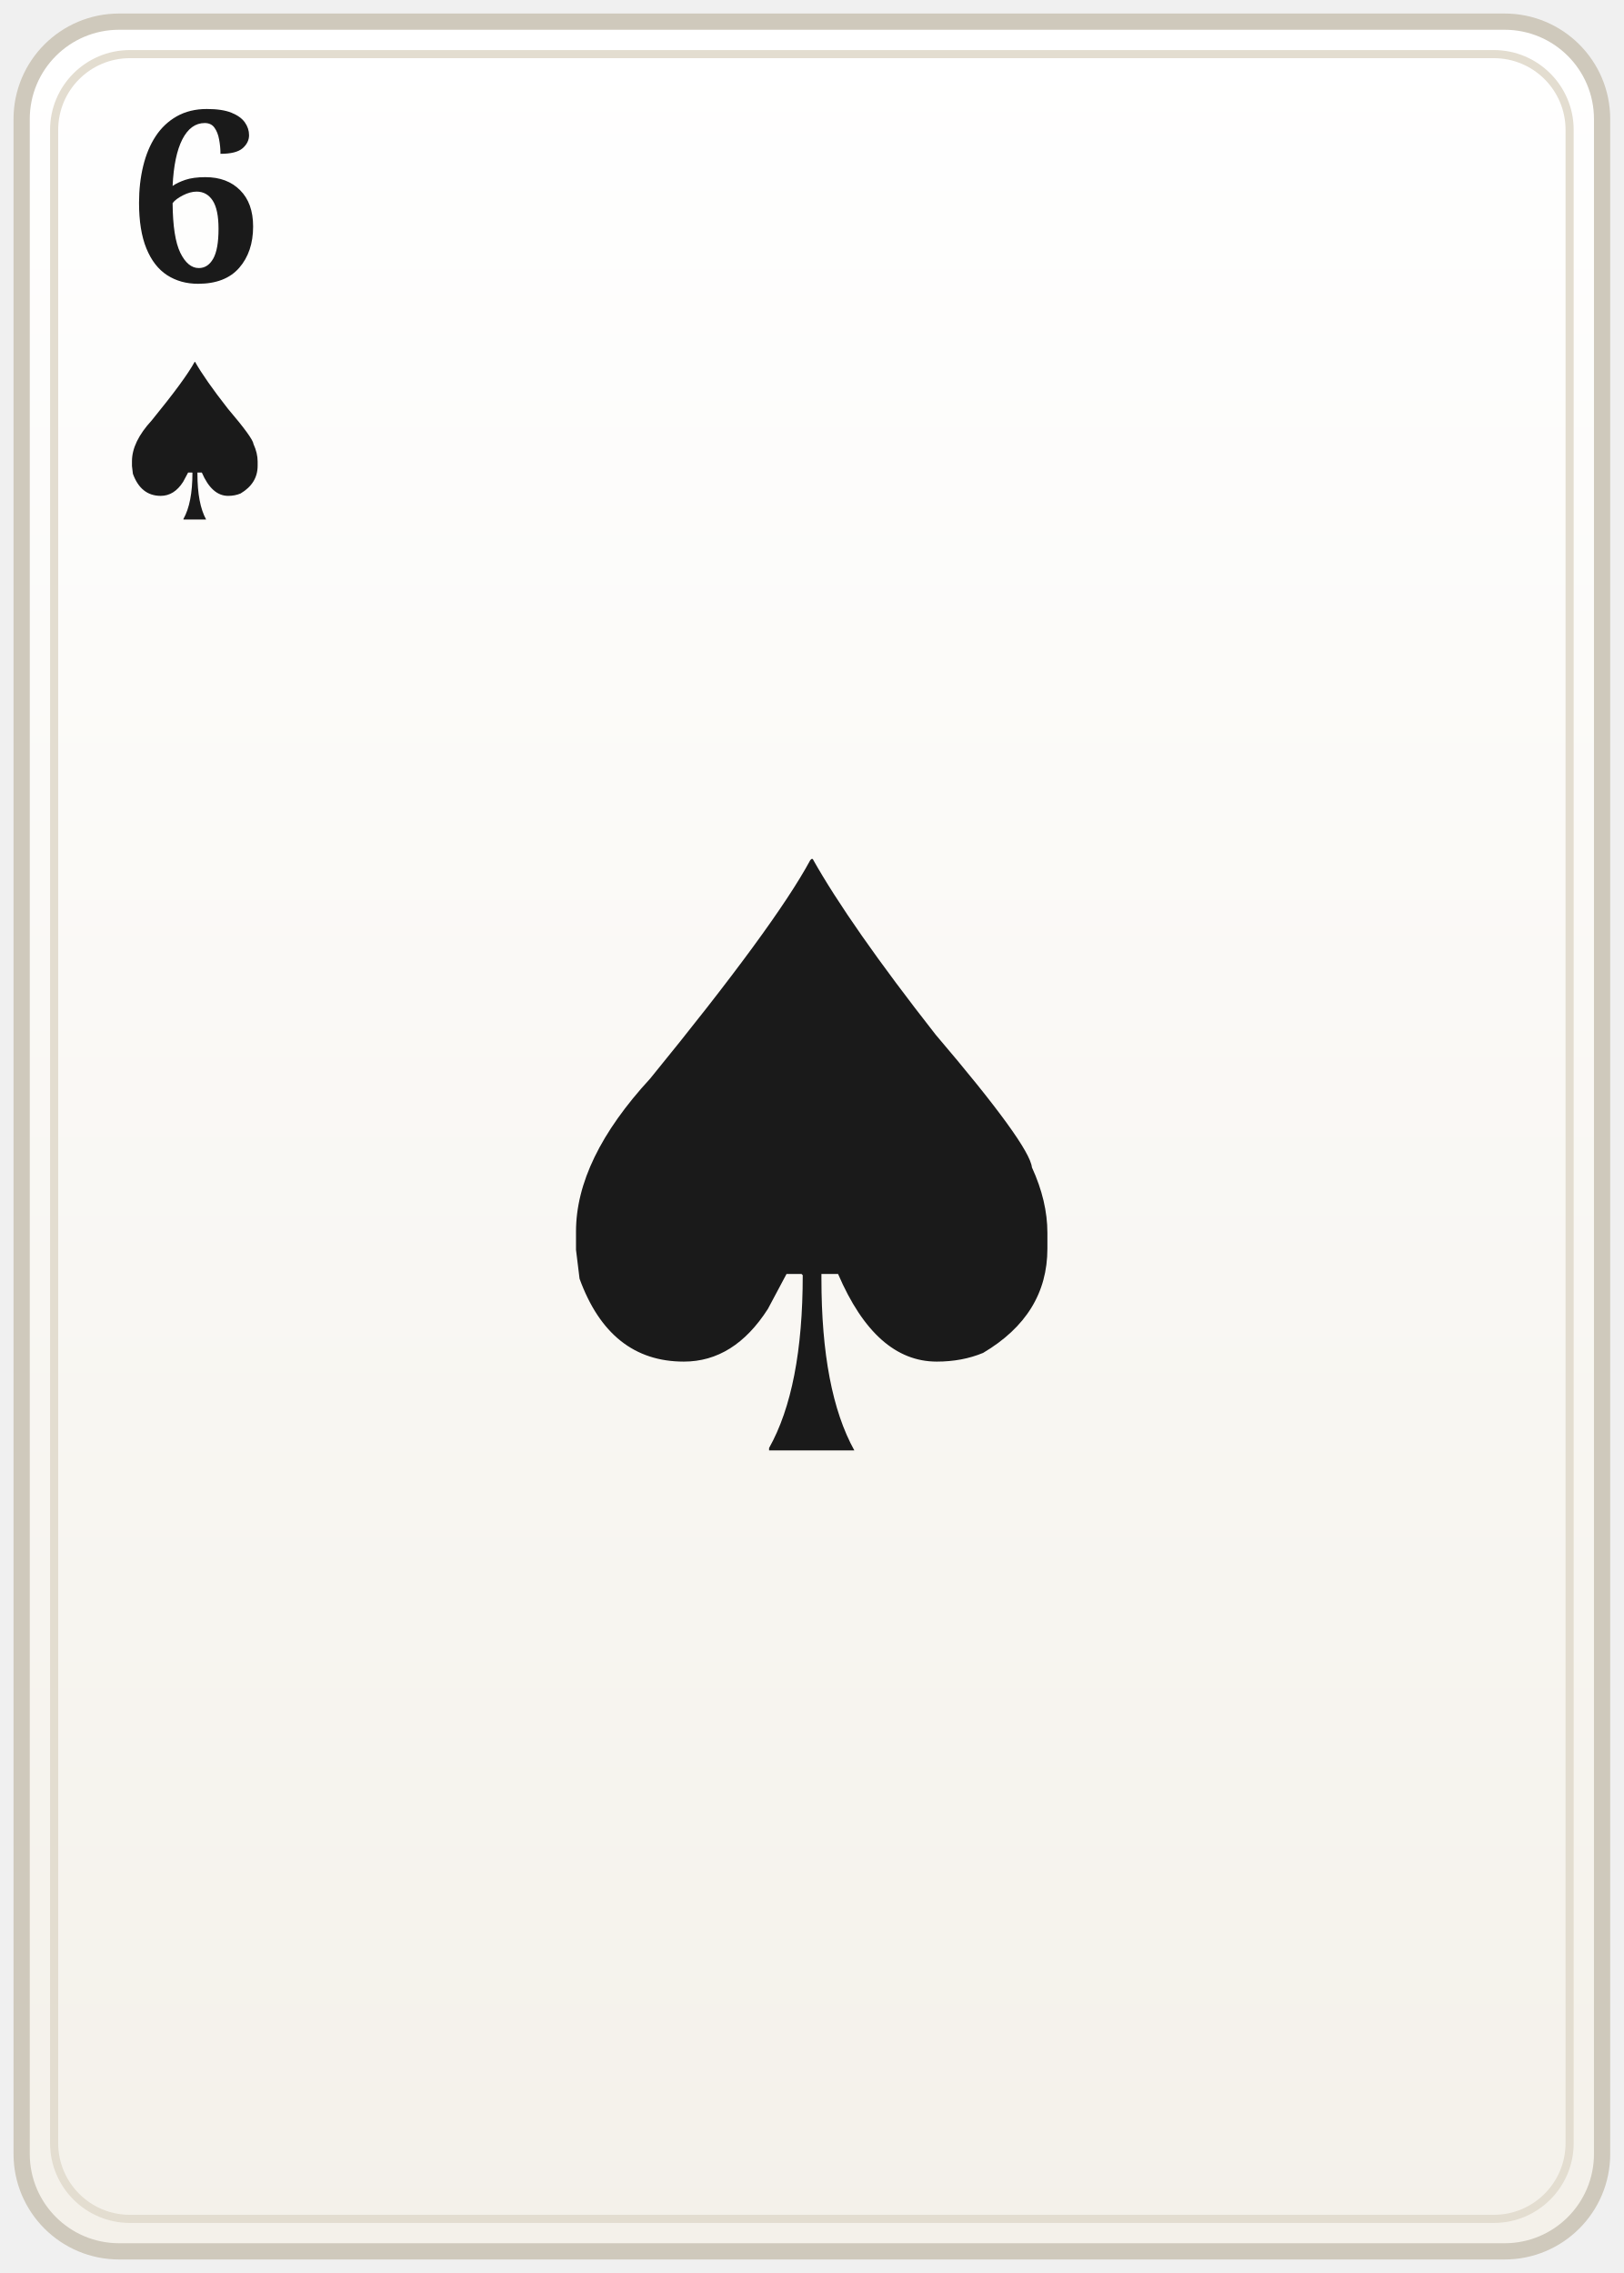
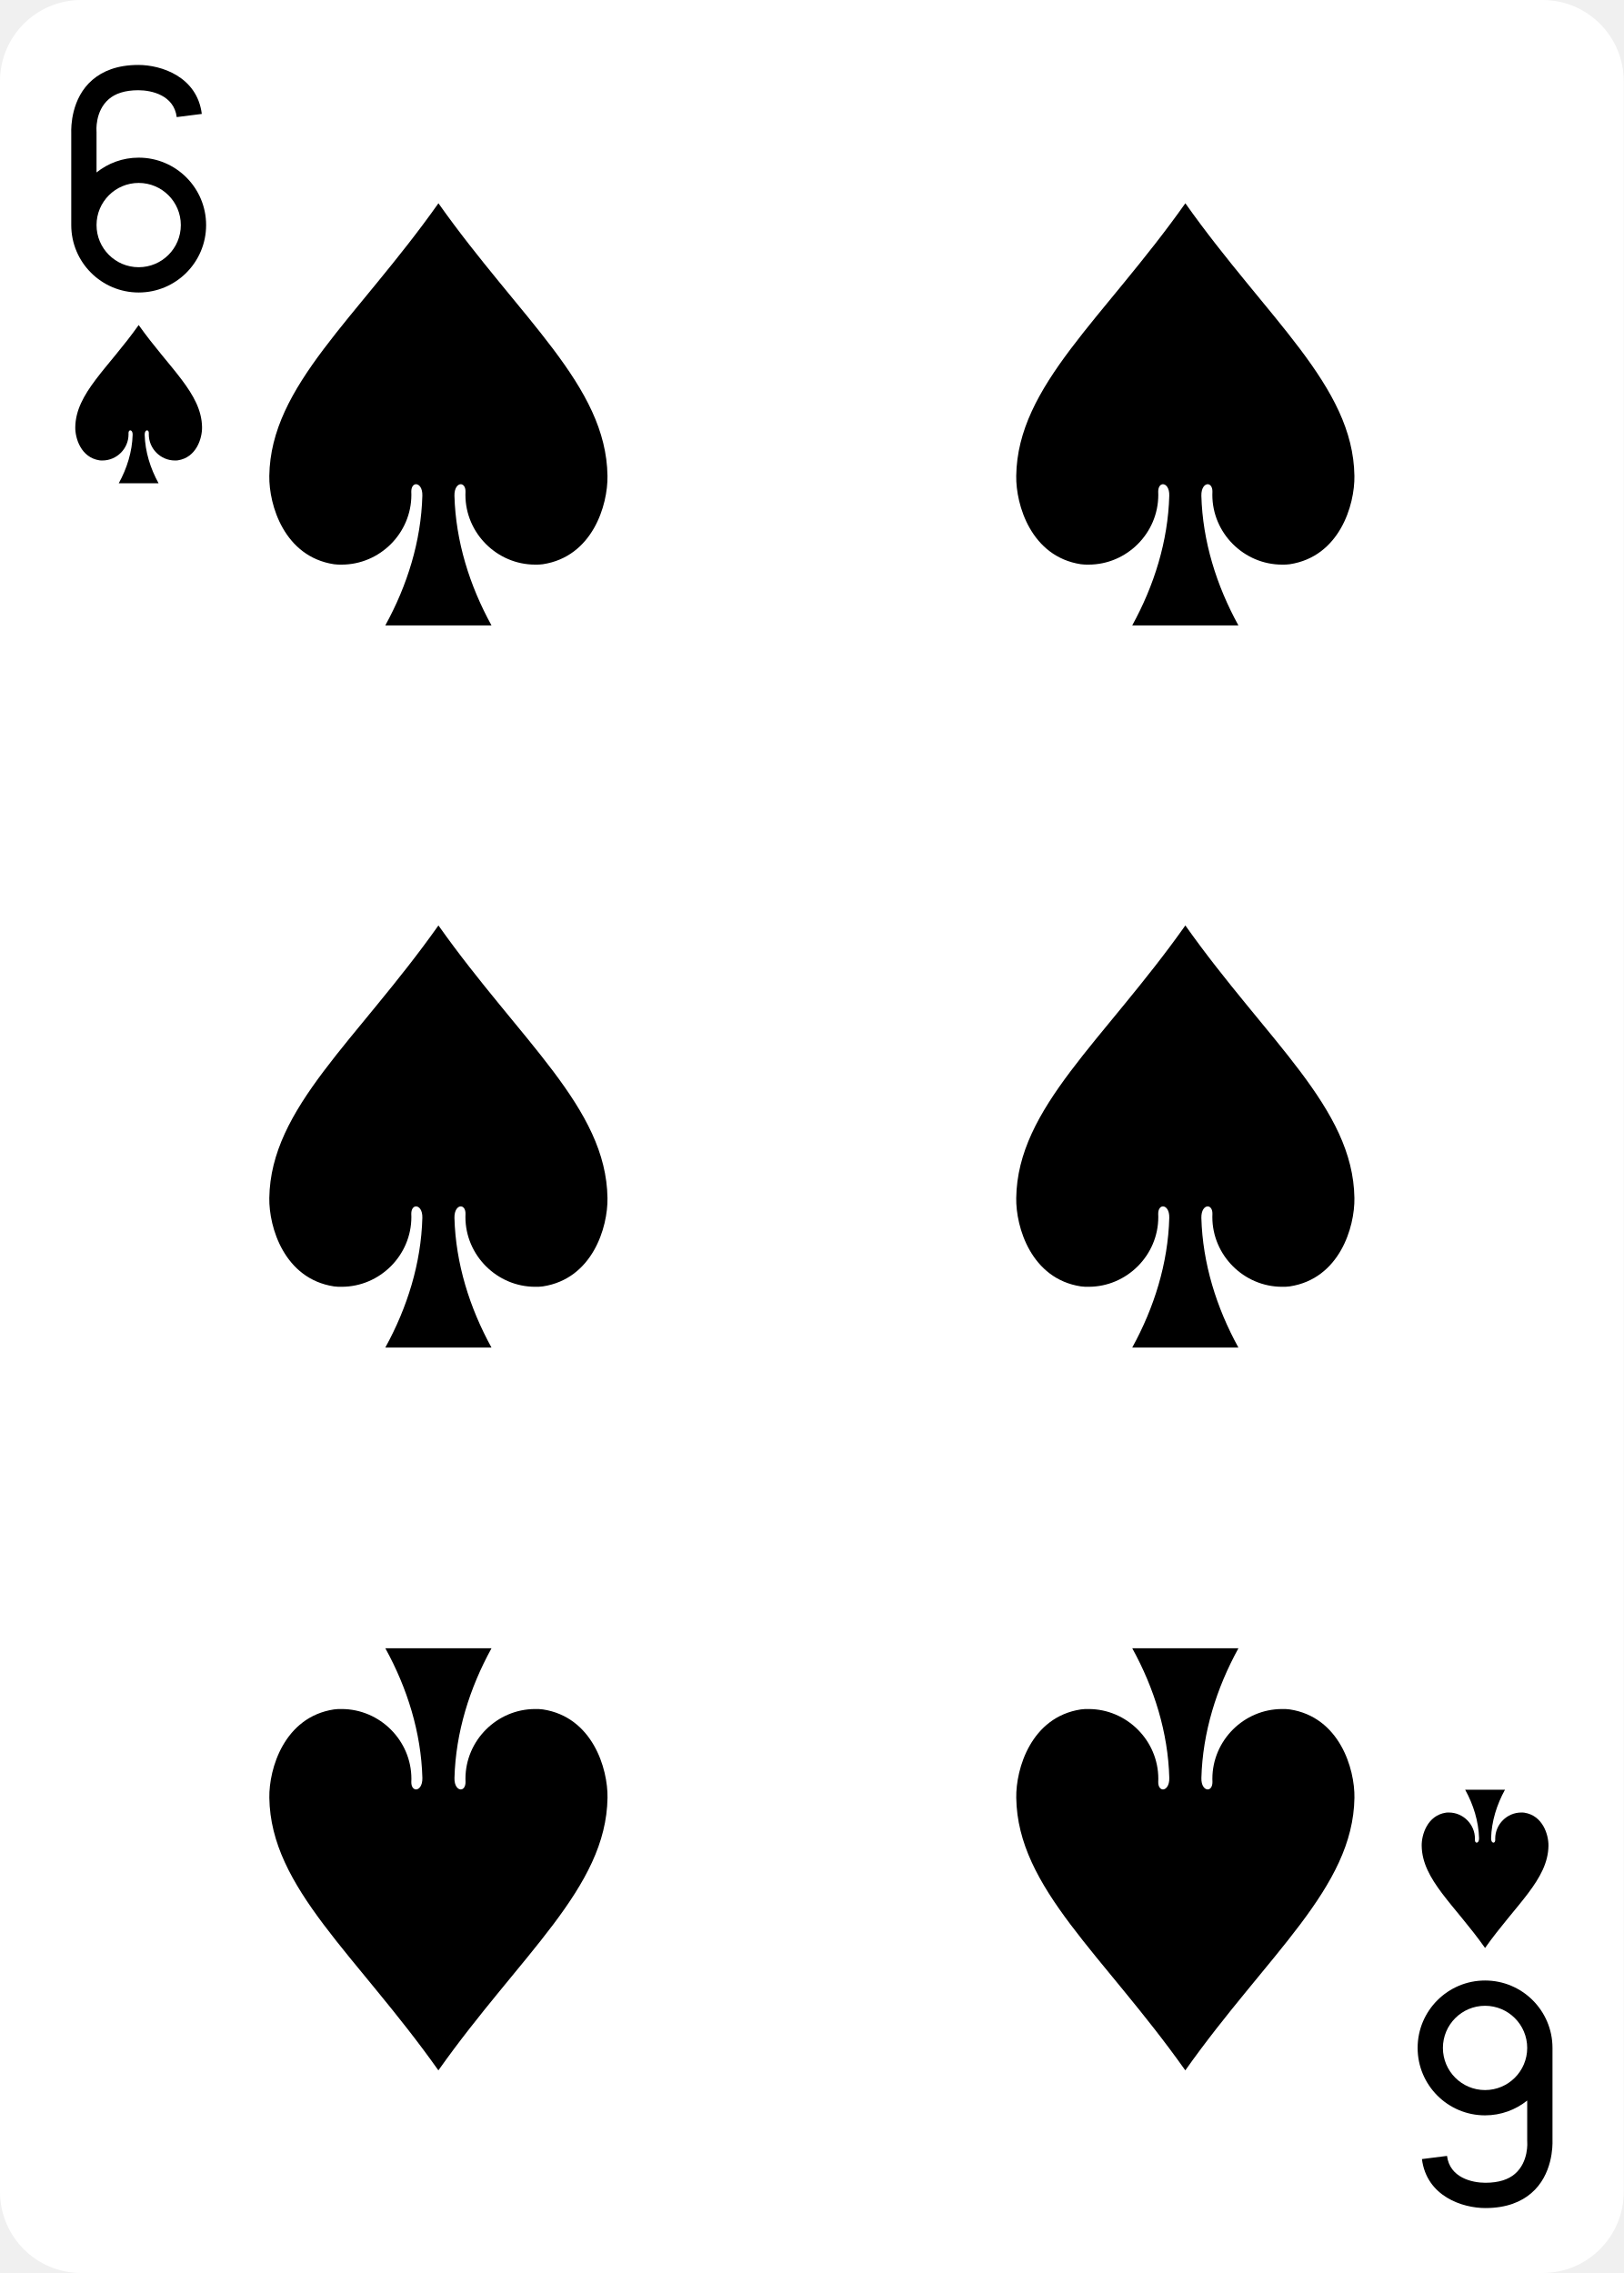
- <svg xmlns="http://www.w3.org/2000/svg" viewBox="0 0 300 420" width="300" height="420">
-   <defs>
-     <linearGradient id="face" x1="0" y1="0" x2="0" y2="1">
-       <stop offset="0%" stop-color="#ffffff" />
-       <stop offset="100%" stop-color="#f4f1ea" />
-     </linearGradient>
-   </defs>
-   <rect x="4" y="4" width="292" height="412" rx="18" fill="url(#face)" stroke="#cfc9bc" stroke-width="3" />
-   <rect x="10" y="10" width="280" height="400" rx="14" fill="none" stroke="#e3ddd0" stroke-width="1.5" />
-   <g transform="rotate(180 270 390)">
-     <text x="36" y="52" font-family="Georgia, serif" font-size="44" font-weight="bold" fill="#1a1a1a" text-anchor="middle">6</text>
-     <text x="36" y="96" font-family="Georgia, serif" font-size="40" fill="#1a1a1a" text-anchor="middle">♠</text>
+ <svg xmlns="http://www.w3.org/2000/svg" width="100%" height="100%" viewBox="0 0 1500 2100" version="1.1" xml:space="preserve" style="fill-rule:evenodd;clip-rule:evenodd;stroke-linejoin:round;stroke-miterlimit:2;">
+   <g transform="matrix(2,0,0,2,0,0)">
+     <path d="M750,37.5C750,16.803 733.197,0 712.5,0L37.5,0C16.803,0 0,16.803 0,37.5L0,1012.5C0,1033.197 16.803,1050 37.5,1050L712.5,1050C733.197,1050 750,1033.197 750,1012.5L750,37.5Z" style="fill:white;" />
  </g>
-   <g>
-     <text x="36" y="52" font-family="Georgia, serif" font-size="44" font-weight="bold" fill="#1a1a1a" text-anchor="middle">6</text>
-     <text x="36" y="96" font-family="Georgia, serif" font-size="40" fill="#1a1a1a" text-anchor="middle">♠</text>
+   <g id="spades">
+     <g>
+       <g>
+         <g id="b" transform="matrix(-71.44049,0,-0,-71.44049,24663.953,13930.658)">
+           <path d="M339.569,168.222C340.627,169.718 341.738,170.578 341.755,171.747C341.761,172.125 341.562,172.792 340.919,172.89C340.887,172.895 340.854,172.895 340.82,172.895C340.326,172.895 339.918,172.488 339.918,171.993L339.919,171.951C339.92,171.888 339.89,171.855 339.857,171.855C339.819,171.856 339.774,171.903 339.776,172.004C339.792,172.592 339.971,173.165 340.255,173.681L338.882,173.681C339.166,173.165 339.345,172.592 339.361,172.004C339.364,171.903 339.319,171.856 339.28,171.855C339.247,171.855 339.218,171.888 339.218,171.951L339.219,171.993C339.219,172.488 338.812,172.895 338.317,172.895C338.284,172.895 338.251,172.895 338.218,172.89C337.576,172.792 337.376,172.125 337.382,171.747C337.399,170.578 338.511,169.718 339.569,168.222Z" />
+         </g>
+         <g id="b1" transform="matrix(-71.44049,0,-0,-71.44049,25353.953,13930.658)">
+           <path d="M339.569,168.222C340.627,169.718 341.738,170.578 341.755,171.747C341.761,172.125 341.562,172.792 340.919,172.89C340.887,172.895 340.854,172.895 340.82,172.895C340.326,172.895 339.918,172.488 339.918,171.993L339.919,171.951C339.92,171.888 339.89,171.855 339.857,171.855C339.819,171.856 339.774,171.903 339.776,172.004C339.792,172.592 339.971,173.165 340.255,173.681L338.882,173.681C339.166,173.165 339.345,172.592 339.361,172.004C339.364,171.903 339.319,171.856 339.28,171.855C339.247,171.855 339.218,171.888 339.218,171.951L339.219,171.993C339.219,172.488 338.812,172.895 338.317,172.895C338.284,172.895 338.251,172.895 338.218,172.89C337.576,172.792 337.376,172.125 337.382,171.747C337.399,170.578 338.511,169.718 339.569,168.222Z" />
+         </g>
+         <g id="b2" transform="matrix(71.44049,0,0,71.44049,-23853.953,-11830.058)">
+           <path d="M339.569,168.222C340.627,169.718 341.738,170.578 341.755,171.747C341.761,172.125 341.562,172.792 340.919,172.89C340.887,172.895 340.854,172.895 340.82,172.895C340.326,172.895 339.918,172.488 339.918,171.993L339.919,171.951C339.92,171.888 339.89,171.855 339.857,171.855C339.819,171.856 339.774,171.903 339.776,172.004C339.792,172.592 339.971,173.165 340.255,173.681L338.882,173.681C339.166,173.165 339.345,172.592 339.361,172.004C339.364,171.903 339.319,171.856 339.28,171.855C339.247,171.855 339.218,171.888 339.218,171.951L339.219,171.993C339.219,172.488 338.812,172.895 338.317,172.895C338.284,172.895 338.251,172.895 338.218,172.89C337.576,172.792 337.376,172.125 337.382,171.747C337.399,170.578 338.511,169.718 339.569,168.222Z" />
+         </g>
+         <g id="b3" transform="matrix(71.44049,0,0,71.44049,-23163.953,-11830.058)">
+           <path d="M339.569,168.222C340.627,169.718 341.738,170.578 341.755,171.747C341.761,172.125 341.562,172.792 340.919,172.89C340.887,172.895 340.854,172.895 340.82,172.895C340.326,172.895 339.918,172.488 339.918,171.993L339.919,171.951C339.92,171.888 339.89,171.855 339.857,171.855C339.819,171.856 339.774,171.903 339.776,172.004C339.792,172.592 339.971,173.165 340.255,173.681L338.882,173.681C339.166,173.165 339.345,172.592 339.361,172.004C339.364,171.903 339.319,171.856 339.28,171.855C339.247,171.855 339.218,171.888 339.218,171.951L339.219,171.993C339.219,172.488 338.812,172.895 338.317,172.895C338.284,172.895 338.251,172.895 338.218,172.89C337.576,172.792 337.376,172.125 337.382,171.747C337.399,170.578 338.511,169.718 339.569,168.222Z" />
+         </g>
+         <g id="b4" transform="matrix(71.44049,0,0,71.44049,-23163.953,-11162.858)">
+           <path d="M339.569,168.222C340.627,169.718 341.738,170.578 341.755,171.747C341.761,172.125 341.562,172.792 340.919,172.89C340.887,172.895 340.854,172.895 340.82,172.895C340.326,172.895 339.918,172.488 339.918,171.993L339.919,171.951C339.92,171.888 339.89,171.855 339.857,171.855C339.819,171.856 339.774,171.903 339.776,172.004C339.792,172.592 339.971,173.165 340.255,173.681L338.882,173.681C339.166,173.165 339.345,172.592 339.361,172.004C339.364,171.903 339.319,171.856 339.28,171.855C339.247,171.855 339.218,171.888 339.218,171.951L339.219,171.993C339.219,172.488 338.812,172.895 338.317,172.895C338.284,172.895 338.251,172.895 338.218,172.89C337.576,172.792 337.376,172.125 337.382,171.747C337.399,170.578 338.511,169.718 339.569,168.222Z" />
+         </g>
+         <g id="b5" transform="matrix(71.44049,0,0,71.44049,-23853.953,-11162.858)">
+           <path d="M339.569,168.222C340.627,169.718 341.738,170.578 341.755,171.747C341.761,172.125 341.562,172.792 340.919,172.89C340.887,172.895 340.854,172.895 340.82,172.895C340.326,172.895 339.918,172.488 339.918,171.993L339.919,171.951C339.92,171.888 339.89,171.855 339.857,171.855C339.819,171.856 339.774,171.903 339.776,172.004C339.792,172.592 339.971,173.165 340.255,173.681L338.882,173.681C339.166,173.165 339.345,172.592 339.361,172.004C339.364,171.903 339.319,171.856 339.28,171.855C339.247,171.855 339.218,171.888 339.218,171.951L339.219,171.993C339.219,172.488 338.812,172.895 338.317,172.895C338.284,172.895 338.251,172.895 338.218,172.89C337.576,172.792 337.376,172.125 337.382,171.747C337.399,170.578 338.511,169.718 339.569,168.222Z" />
+         </g>
+       </g>
+       <g transform="matrix(2,0,0,2,0,0)">
+         <g id="b6" transform="matrix(13.39072,0,0,13.39072,-4483.019,-2102.467)">
+           <path d="M339.569,168.222C340.627,169.718 341.738,170.578 341.755,171.747C341.761,172.125 341.562,172.792 340.919,172.89C340.887,172.895 340.854,172.895 340.82,172.895C340.326,172.895 339.918,172.488 339.918,171.993L339.919,171.951C339.92,171.888 339.89,171.855 339.857,171.855C339.819,171.856 339.774,171.903 339.776,172.004C339.792,172.592 339.971,173.165 340.255,173.681L338.882,173.681C339.166,173.165 339.345,172.592 339.361,172.004C339.364,171.903 339.319,171.856 339.28,171.855C339.247,171.855 339.218,171.888 339.218,171.951L339.219,171.993C339.219,172.488 338.812,172.895 338.317,172.895C338.284,172.895 338.251,172.895 338.218,172.89C337.576,172.792 337.376,172.125 337.382,171.747C337.399,170.578 338.511,169.718 339.569,168.222Z" />
+         </g>
+         <g id="t" transform="matrix(7.786527,0,0,7.786527,-3070.02,-5.03937)">
+           <path d="M398.5,14L398.5,8.515C398.49,8.221 398.483,6.471 399.761,5.381C400.347,4.881 401.205,4.5 402.48,4.5C403.844,4.5 405.966,5.197 406.244,7.406L404.756,7.594C404.594,6.303 403.277,6 402.48,6C401.667,6 401.108,6.204 400.734,6.523C399.893,7.241 399.998,8.442 399.998,8.442L400,8.471L400,10.878C400.685,10.329 401.554,10 402.5,10C404.708,10 406.5,11.792 406.5,14C406.5,16.208 404.708,18 402.5,18C400.292,18 398.5,16.208 398.5,14ZM400,14C400,15.38 401.12,16.5 402.5,16.5C403.88,16.5 405,15.38 405,14C405,12.62 403.88,11.5 402.5,11.5C401.12,11.5 400,12.62 400,14Z" />
+         </g>
+         <g transform="matrix(0.720725,0,0,0.55625,-140.25,-311.6339)">
+           <rect x="236.22" y="614.173" width="94.488" height="188.976" style="fill:none;" />
+         </g>
+         <g id="b7" transform="matrix(-13.39072,-0,0,-13.39072,5233.019,3152.467)">
+           <path d="M339.569,168.222C340.627,169.718 341.738,170.578 341.755,171.747C341.761,172.125 341.562,172.792 340.919,172.89C340.887,172.895 340.854,172.895 340.82,172.895C340.326,172.895 339.918,172.488 339.918,171.993L339.919,171.951C339.92,171.888 339.89,171.855 339.857,171.855C339.819,171.856 339.774,171.903 339.776,172.004C339.792,172.592 339.971,173.165 340.255,173.681L338.882,173.681C339.166,173.165 339.345,172.592 339.361,172.004C339.364,171.903 339.319,171.856 339.28,171.855C339.247,171.855 339.218,171.888 339.218,171.951L339.219,171.993C339.219,172.488 338.812,172.895 338.317,172.895C338.284,172.895 338.251,172.895 338.218,172.89C337.576,172.792 337.376,172.125 337.382,171.747C337.399,170.578 338.511,169.718 339.569,168.222Z" />
+         </g>
+         <g id="t1" transform="matrix(-7.786527,-0,0,-7.786527,3820.02,1055.039)">
+           <path d="M398.5,14L398.5,8.515C398.49,8.221 398.483,6.471 399.761,5.381C400.347,4.881 401.205,4.5 402.48,4.5C403.844,4.5 405.966,5.197 406.244,7.406L404.756,7.594C404.594,6.303 403.277,6 402.48,6C401.667,6 401.108,6.204 400.734,6.523C399.893,7.241 399.998,8.442 399.998,8.442L400,8.471L400,10.878C400.685,10.329 401.554,10 402.5,10C404.708,10 406.5,11.792 406.5,14C406.5,16.208 404.708,18 402.5,18C400.292,18 398.5,16.208 398.5,14ZM400,14C400,15.38 401.12,16.5 402.5,16.5C403.88,16.5 405,15.38 405,14C405,12.62 403.88,11.5 402.5,11.5C401.12,11.5 400,12.62 400,14Z" />
+         </g>
+         <g transform="matrix(-0.720725,-0,0,-0.55625,890.25,1361.634)">
+           <rect x="236.22" y="614.173" width="94.488" height="188.976" style="fill:none;" />
+         </g>
+       </g>
+     </g>
  </g>
-   <text x="150" y="268" font-family="Georgia, serif" font-size="150" fill="#1a1a1a" text-anchor="middle">♠</text>
</svg>
